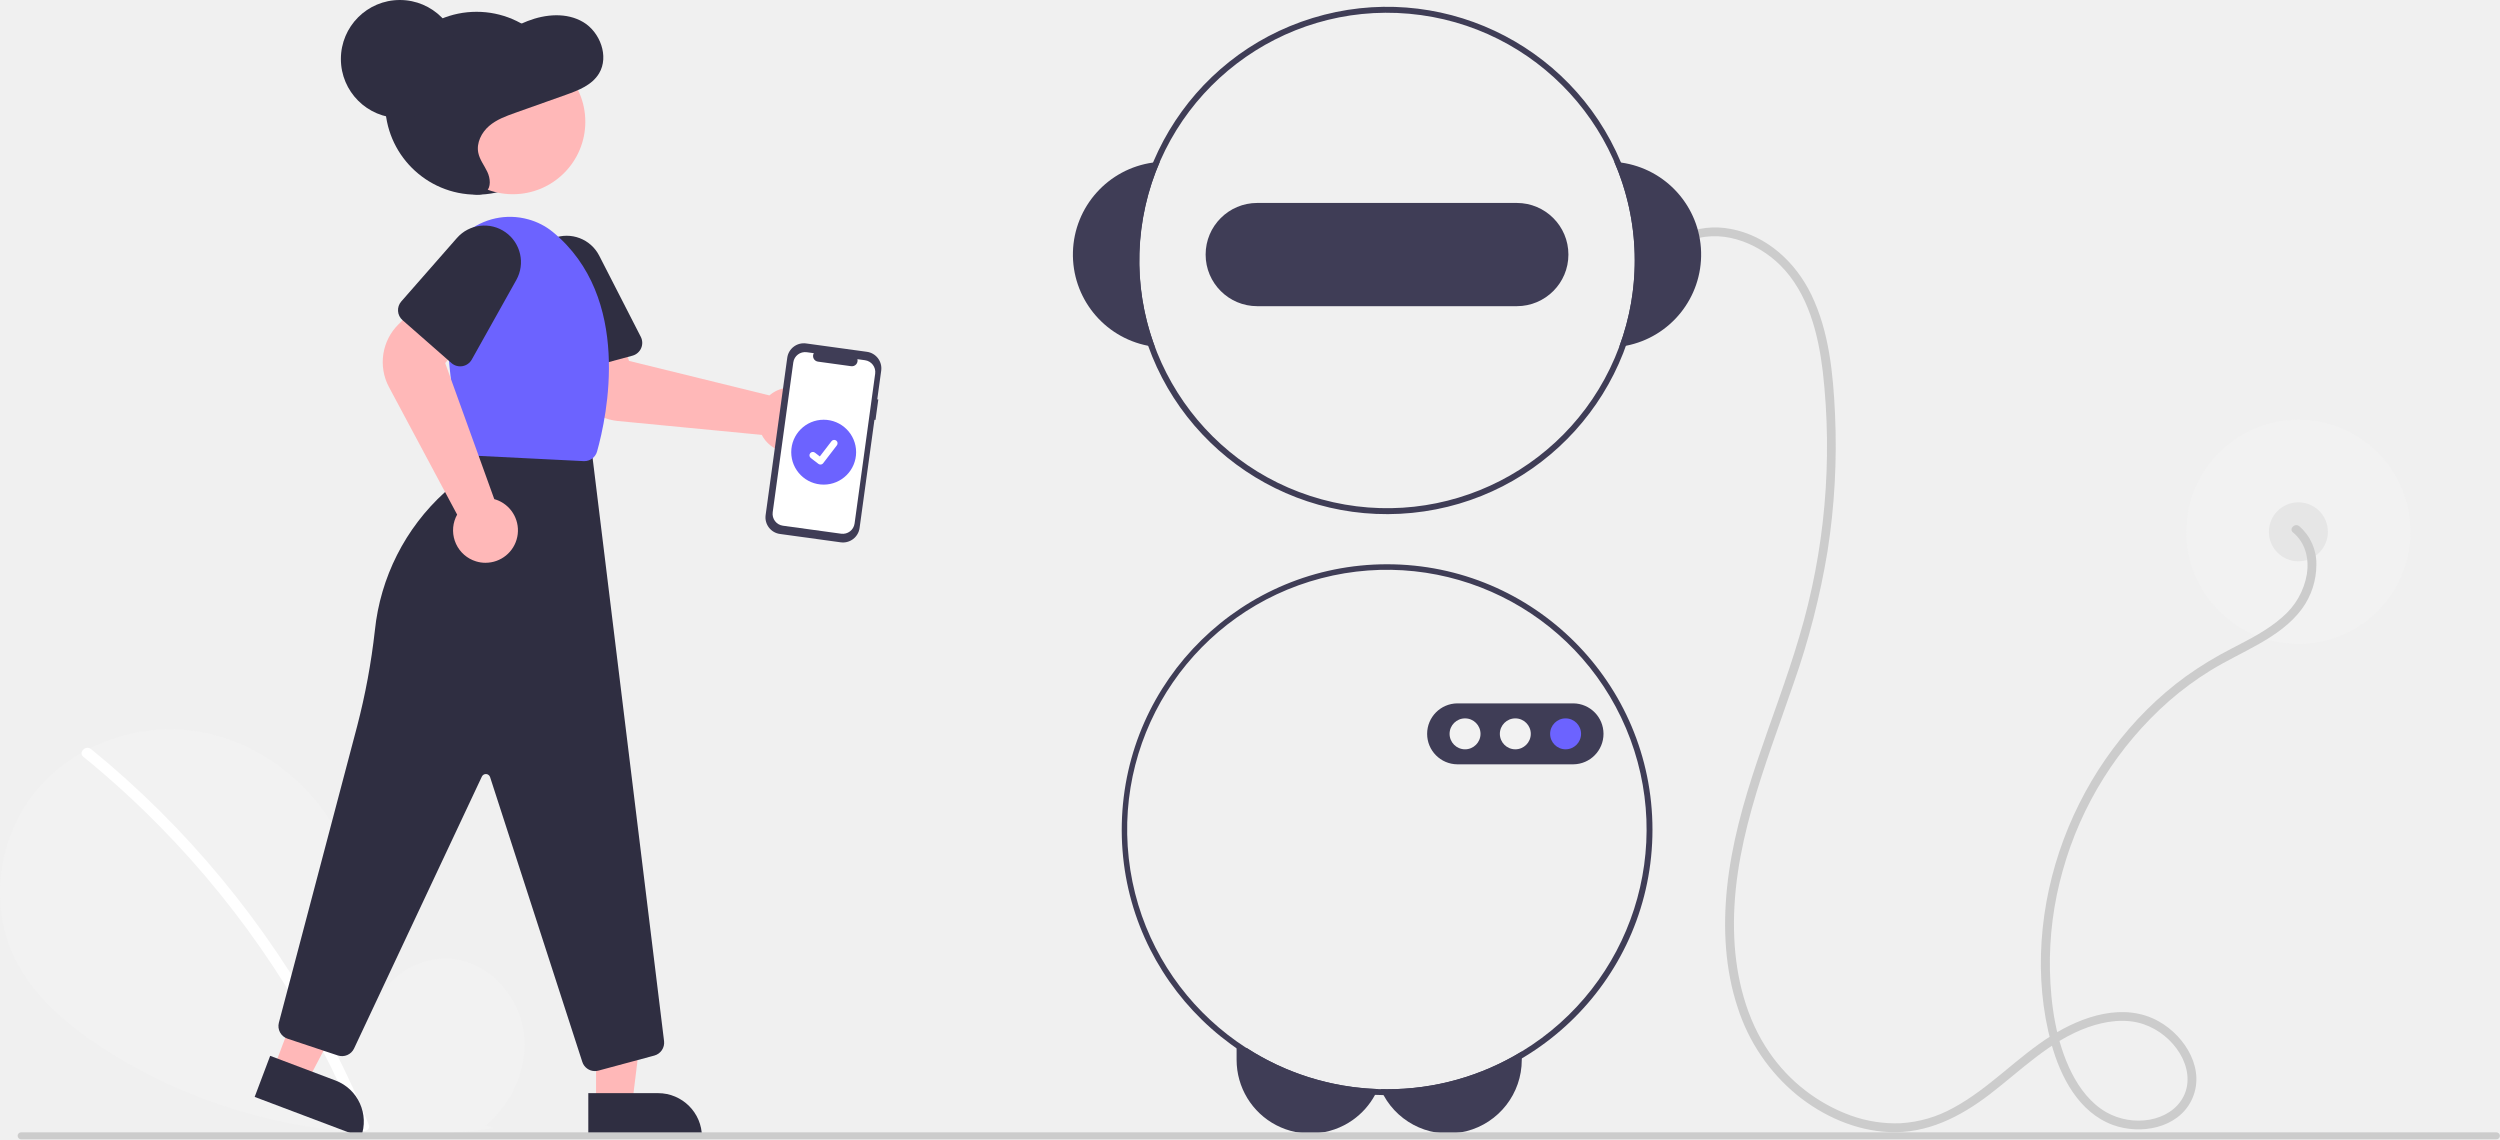
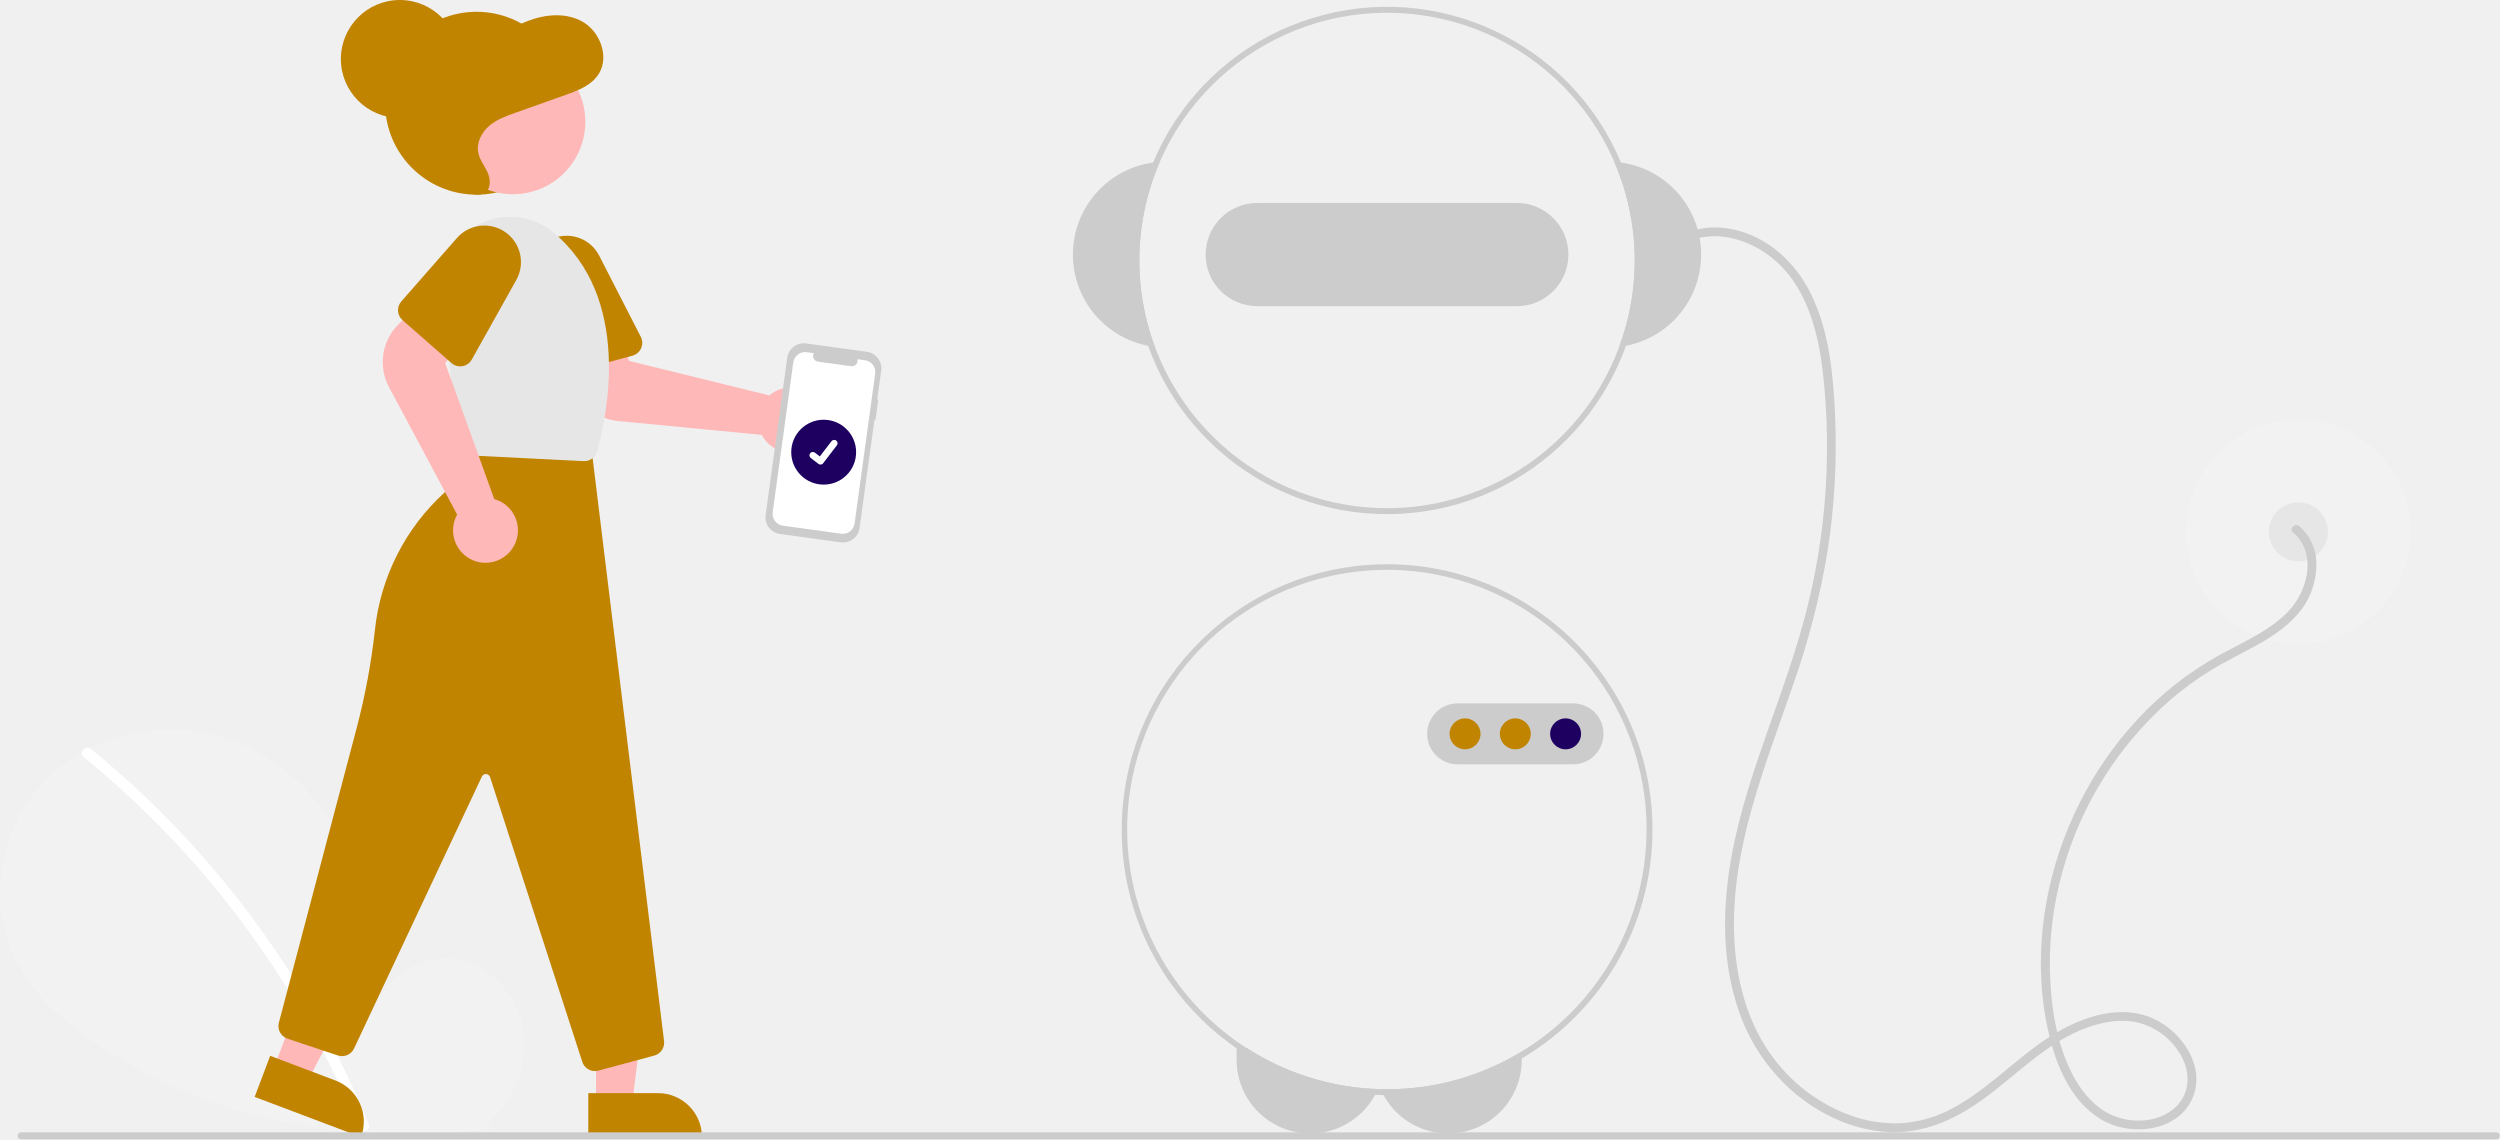
<svg xmlns="http://www.w3.org/2000/svg" data-name="Layer 1" width="847.62" height="386.288" viewBox="0 0 847.62 386.288">
  <circle cx="779.266" cy="180.31" r="38" fill="#f2f2f2" />
  <circle cx="779.266" cy="180.31" r="10" fill="#e6e6e6" />
  <path d="M953.629,437.379c4.212,3.436,5.496,8.853,4.712,14.082a24.452,24.452,0,0,1-8.394,14.681c-5.009,4.452-11.119,7.461-17.014,10.542a123.752,123.752,0,0,0-15.575,9.455c-18.961,13.781-33.285,33.403-41.483,55.3-8.184,21.86-10.38,46.672-4.161,69.327,3.077,11.209,9.302,23.303,20.898,27.521,9.244,3.362,21.864,1.196,26.571-8.33,5.056-10.234-1.998-21.737-11.084-26.818-11.778-6.586-25.847-1.773-36.441,4.893-11.663,7.339-21.039,17.871-33.215,24.448a41.739,41.739,0,0,1-17.844,5.205,44.69,44.69,0,0,1-16.909-2.612,57.273,57.273,0,0,1-27.662-21.471c-7.734-11.243-11.196-25.025-11.828-38.525-1.413-30.206,10.52-58.465,20.094-86.477a264.211,264.211,0,0,0,11.519-44.86,232.406,232.406,0,0,0,2.545-46.388c-.634-13.714-1.986-28.054-8.039-40.579-5.322-11.013-15.049-20.027-27.346-22.3a27.277,27.277,0,0,0-16.439,1.888c-1.754.8-.231,3.387,1.514,2.59,10.883-4.965,23.746-.134,31.784,7.882,9.386,9.361,12.833,23.184,14.364,35.939a225.589,225.589,0,0,1-7.968,89.993c-8.347,28.352-21.476,55.521-24.506,85.226-1.382,13.555-.672,27.567,3.66,40.565a63.359,63.359,0,0,0,20.078,29.566c8.842,7.148,19.72,12.019,31.171,12.561,12.854.609,24.127-5.122,34.1-12.745,10.681-8.165,20.509-18.239,33.447-22.817,5.899-2.087,12.617-3.061,18.673-1.052a23.43,23.43,0,0,1,12.452,10.012c2.63,4.374,3.601,9.842,1.2,14.541-2.257,4.418-6.662,6.973-11.431,7.847a22.18,22.18,0,0,1-14.724-2.502c-5.224-2.984-9.047-7.991-11.725-13.281-5.34-10.55-7.135-23.107-7.407-34.817a115.287,115.287,0,0,1,4.348-33.853,119.456,119.456,0,0,1,36.089-57.529,105.961,105.961,0,0,1,13.974-10.289c5.38-3.316,11.123-5.966,16.607-9.094,5.397-3.079,10.715-6.757,14.432-11.823a25.435,25.435,0,0,0,4.887-14.951,16.766,16.766,0,0,0-5.804-13.072c-1.484-1.211-3.619.9-2.121,2.121Z" transform="translate(-176.1901 -256.856)" fill="#ccc" />
-   <path d="M598.876,612.166a87.339,87.339,0,0,0,44.47,13.94,20.85,20.85,0,0,1-.95,1.96,25.067,25.067,0,0,1-7.6,8.55,24.969,24.969,0,0,1-39.34-20.42v-4.03Z" transform="translate(-176.1901 -256.856)" fill="#3f3d56" />
-   <path d="M692.146,613.346v2.85a24.961,24.961,0,0,1-46.88,11.95,20.848,20.848,0,0,1-.99-2.01c.73.02,1.45.03,2.18.03A87.467,87.467,0,0,0,692.146,613.346Z" transform="translate(-176.1901 -256.856)" fill="#3f3d56" />
-   <path d="M725.786,311.966c-.75-.11-1.51-.18-2.27-.23a83.981,83.981,0,0,1,1.67,62.71c.76-.09,1.51-.21,2.26-.35a31.502,31.502,0,0,0-1.66-62.13Z" transform="translate(-176.1901 -256.856)" fill="#3f3d56" />
-   <path d="M569.396,311.736c-.76.05-1.52.12-2.27.23a31.502,31.502,0,0,0-1.66,62.13c.75.14,1.5.26,2.26.35a83.981,83.981,0,0,1,1.67-62.71Z" transform="translate(-176.1901 -256.856)" fill="#3f3d56" />
-   <path d="M725.786,311.966a85.997,85.997,0,1,0,6.67,33.2A86.115,86.115,0,0,0,725.786,311.966Zm-.6,62.48a83.981,83.981,0,1,1,5.27-29.28A84.122,84.122,0,0,1,725.186,374.446Z" transform="translate(-176.1901 -256.856)" fill="#3f3d56" />
-   <path d="M690.456,325.666h-88a17.5,17.5,0,0,0,0,35h88a17.5,17.5,0,0,0,0-35Z" transform="translate(-176.1901 -256.856)" fill="#3f3d56" />
-   <path d="M646.456,448.166a89.997,89.997,0,0,0-4.06,179.9c.95.05,1.91.08,2.87.08.4.02.79.02,1.19.02a90,90,0,0,0,0-180Zm45.69,165.18a87.467,87.467,0,0,1-45.69,12.82c-.73,0-1.45-.01-2.18-.03q-.465,0-.93-.03a88.051,88.051,0,1,1,48.8-12.76Z" transform="translate(-176.1901 -256.856)" fill="#3f3d56" />
-   <path d="M709.623,515.999h-39.334a10.334,10.334,0,0,1,0-20.667h39.334a10.334,10.334,0,0,1,0,20.667Z" transform="translate(-176.1901 -256.856)" fill="#3f3d56" />
-   <circle cx="496.722" cy="248.81" r="5.244" fill="#f2f2f2" />
-   <circle cx="513.766" cy="248.81" r="5.244" fill="#f2f2f2" />
-   <circle cx="530.811" cy="248.81" r="5.244" fill="#6c63ff" />
+   <path d="M598.876,612.166a87.339,87.339,0,0,0,44.47,13.94,20.85,20.85,0,0,1-.95,1.96,25.067,25.067,0,0,1-7.6,8.55,24.969,24.969,0,0,1-39.34-20.42v-4.03Z" transform="translate(-176.1901 -256.856)" fill="#ccc" />
+   <path d="M692.146,613.346v2.85a24.961,24.961,0,0,1-46.88,11.95,20.848,20.848,0,0,1-.99-2.01c.73.02,1.45.03,2.18.03A87.467,87.467,0,0,0,692.146,613.346Z" transform="translate(-176.1901 -256.856)" fill="#ccc" />
+   <path d="M725.786,311.966c-.75-.11-1.51-.18-2.27-.23a83.981,83.981,0,0,1,1.67,62.71c.76-.09,1.51-.21,2.26-.35a31.502,31.502,0,0,0-1.66-62.13Z" transform="translate(-176.1901 -256.856)" fill="#ccc" />
+   <path d="M569.396,311.736c-.76.05-1.52.12-2.27.23a31.502,31.502,0,0,0-1.66,62.13c.75.14,1.5.26,2.26.35a83.981,83.981,0,0,1,1.67-62.71Z" transform="translate(-176.1901 -256.856)" fill="#ccc" />
+   <path d="M725.786,311.966a85.997,85.997,0,1,0,6.67,33.2A86.115,86.115,0,0,0,725.786,311.966Zm-.6,62.48a83.981,83.981,0,1,1,5.27-29.28A84.122,84.122,0,0,1,725.186,374.446Z" transform="translate(-176.1901 -256.856)" fill="#ccc" />
+   <path d="M690.456,325.666h-88a17.5,17.5,0,0,0,0,35h88a17.5,17.5,0,0,0,0-35Z" transform="translate(-176.1901 -256.856)" fill="#ccc" />
+   <path d="M646.456,448.166a89.997,89.997,0,0,0-4.06,179.9c.95.05,1.91.08,2.87.08.4.02.79.02,1.19.02a90,90,0,0,0,0-180Zm45.69,165.18a87.467,87.467,0,0,1-45.69,12.82c-.73,0-1.45-.01-2.18-.03q-.465,0-.93-.03a88.051,88.051,0,1,1,48.8-12.76Z" transform="translate(-176.1901 -256.856)" fill="#ccc" />
+   <path d="M709.623,515.999h-39.334a10.334,10.334,0,0,1,0-20.667h39.334a10.334,10.334,0,0,1,0,20.667Z" transform="translate(-176.1901 -256.856)" fill="#ccc" />
+   <circle cx="496.722" cy="248.81" r="5.244" fill="#c18400" />
+   <circle cx="513.766" cy="248.81" r="5.244" fill="#c18400" />
+   <circle cx="530.811" cy="248.81" r="5.244" fill="#1d0060" />
  <path d="M340.816,638.554c8.993-7.599,14.455-19.602,13.022-31.288s-10.305-22.428-21.813-24.91-24.628,4.388-28.123,15.63c-1.924-21.674-4.141-44.257-15.664-62.715-10.434-16.713-28.507-28.672-48.093-30.811s-40.208,5.941-52.424,21.4-15.206,37.934-6.651,55.682c6.302,13.075,17.914,22.805,30.079,30.721,38.813,25.255,86.96,33.788,132.772,27.046Z" transform="translate(-176.1901 -256.856)" fill="#f2f2f2" />
  <path d="M207.089,510.848a317.625,317.625,0,0,1,44.264,43.954,322.163,322.163,0,0,1,34.908,51.663,320.844,320.844,0,0,1,14.948,31.651c.898,2.2-2.675,3.158-3.562.982A315.276,315.276,0,0,0,268.839,584.593a317.26,317.26,0,0,0-38.636-47.729A316.501,316.501,0,0,0,204.477,513.46c-1.844-1.502.783-4.102,2.612-2.612Z" transform="translate(-176.1901 -256.856)" fill="#fff" />
-   <circle cx="161.576" cy="35" r="31" fill="#2f2e41" />
+   <circle cx="161.576" cy="35" r="31" fill="#c18400" />
  <path d="M453.384,405.367a10.778,10.778,0,0,1-2.149,2.373,11.002,11.002,0,0,1-16.227-2.498,10.24,10.24,0,0,1-.537-.938l-48.85-4.713a18.013,18.013,0,0,1-15.887-14.5l-2.773-14.617,19.064-2.966,3.421,11.709,47.628,11.699a10.49,10.49,0,0,1,1.17-.89,11.003,11.003,0,0,1,15.139,15.341Z" transform="translate(-176.1901 -256.856)" fill="#ffb8b8" />
-   <path d="M390.618,377.45l-21.296,5.753a4.505,4.505,0,0,1-5.518-3.171l-7.459-27.612a12.399,12.399,0,0,1,23.004-8.888l14.1,27.521A4.5,4.5,0,0,1,390.618,377.45Z" transform="translate(-176.1901 -256.856)" fill="#2f2e41" />
+   <path d="M390.618,377.45l-21.296,5.753a4.505,4.505,0,0,1-5.518-3.171l-7.459-27.612a12.399,12.399,0,0,1,23.004-8.888l14.1,27.521A4.5,4.5,0,0,1,390.618,377.45Z" transform="translate(-176.1901 -256.856)" fill="#c18400" />
  <polygon points="202.092 374.133 214.351 374.133 220.184 326.845 202.089 326.846 202.092 374.133" fill="#ffb8b8" />
-   <path d="M375.655,627.486h38.531a0,0,0,0,1,0,0v14.887a0,0,0,0,1,0,0H390.542a14.887,14.887,0,0,1-14.887-14.887v0A0,0,0,0,1,375.655,627.486Z" transform="translate(613.6792 1012.984) rotate(179.9974)" fill="#2f2e41" />
+   <path d="M375.655,627.486h38.531a0,0,0,0,1,0,0v14.887a0,0,0,0,1,0,0H390.542a14.887,14.887,0,0,1-14.887-14.887v0A0,0,0,0,1,375.655,627.486Z" transform="translate(613.6792 1012.984) rotate(179.9974)" fill="#c18400" />
  <polygon points="92.822 362.185 104.292 366.515 126.454 324.337 109.526 317.946 92.822 362.185" fill="#ffb8b8" />
-   <path d="M263.921,621.161h38.531a0,0,0,0,1,0,0v14.887a0,0,0,0,1,0,0H278.808a14.887,14.887,0,0,1-14.887-14.887v0A0,0,0,0,1,263.921,621.161Z" transform="translate(149.8827 1059.861) rotate(-159.3148)" fill="#2f2e41" />
-   <path d="M377.895,620.005a4.497,4.497,0,0,1-4.276-3.114L342.351,520.327a1.5,1.5,0,0,0-2.785-.177l-43.334,92.201a4.504,4.504,0,0,1-5.495,2.355L273.669,609.017a4.509,4.509,0,0,1-2.928-5.418l26.544-100.547a229.082,229.082,0,0,0,6.003-32.427,73.51,73.51,0,0,1,23.717-46.877,34.205,34.205,0,0,0,10.766-20.463l.072-.503,38.874,6.138,24.624,200.929a4.52,4.52,0,0,1-3.297,4.892l-18.974,5.108A4.48,4.48,0,0,1,377.895,620.005Z" transform="translate(-176.1901 -256.856)" fill="#2f2e41" />
+   <path d="M263.921,621.161h38.531a0,0,0,0,1,0,0v14.887a0,0,0,0,1,0,0H278.808a14.887,14.887,0,0,1-14.887-14.887v0A0,0,0,0,1,263.921,621.161Z" transform="translate(149.8827 1059.861) rotate(-159.3148)" fill="#c18400" />
+   <path d="M377.895,620.005a4.497,4.497,0,0,1-4.276-3.114L342.351,520.327a1.5,1.5,0,0,0-2.785-.177l-43.334,92.201a4.504,4.504,0,0,1-5.495,2.355L273.669,609.017a4.509,4.509,0,0,1-2.928-5.418l26.544-100.547a229.082,229.082,0,0,0,6.003-32.427,73.51,73.51,0,0,1,23.717-46.877,34.205,34.205,0,0,0,10.766-20.463l.072-.503,38.874,6.138,24.624,200.929a4.52,4.52,0,0,1-3.297,4.892l-18.974,5.108A4.48,4.48,0,0,1,377.895,620.005Z" transform="translate(-176.1901 -256.856)" fill="#c18400" />
  <circle cx="173.891" cy="41.291" r="24.561" fill="#ffb8b8" />
-   <path d="M374.301,413.205c-.077,0-.154-.002-.231-.006L335.534,411.272a4.475,4.475,0,0,1-4.252-4.035l-5.264-51.328a23.172,23.172,0,0,1,29.324-24.67h0a22.474,22.474,0,0,1,8.246,4.242c27.108,22.262,18.367,62.598,15.043,74.43A4.482,4.482,0,0,1,374.301,413.205Z" transform="translate(-176.1901 -256.856)" fill="#6c63ff" />
+   <path d="M374.301,413.205c-.077,0-.154-.002-.231-.006L335.534,411.272a4.475,4.475,0,0,1-4.252-4.035l-5.264-51.328a23.172,23.172,0,0,1,29.324-24.67h0a22.474,22.474,0,0,1,8.246,4.242c27.108,22.262,18.367,62.598,15.043,74.43A4.482,4.482,0,0,1,374.301,413.205Z" transform="translate(-176.1901 -256.856)" fill="#e6e6e6" />
  <path d="M340.776,447.67a10.778,10.778,0,0,1-3.166-.475,11.002,11.002,0,0,1-6.909-14.894,10.238,10.238,0,0,1,.483-.967l-23.135-43.281a18.013,18.013,0,0,1,3.272-21.259l10.634-10.405,13.03,14.229-7.853,9.334,16.642,46.134a10.492,10.492,0,0,1,1.389.481,11.003,11.003,0,0,1-4.387,21.102Z" transform="translate(-176.1901 -256.856)" fill="#ffb8b8" />
-   <path d="M329.252,379.95l-16.586-14.544a4.505,4.505,0,0,1-.417-6.35l18.857-21.505a12.399,12.399,0,0,1,20.142,14.229L336.145,378.764a4.5,4.5,0,0,1-6.894,1.186Z" transform="translate(-176.1901 -256.856)" fill="#2f2e41" />
-   <path d="M334.277,322.005c2.241.795,4.988,1.495,6.752-.153,1.722-1.609,1.408-4.551.394-6.718s-2.587-4.096-3.069-6.456c-.691-3.381,1.096-6.894,3.647-9.098s5.762-3.362,8.896-4.477l17.193-6.112c4.256-1.513,8.842-3.29,11.223-7.271,3.446-5.761.296-13.995-5.357-17.356s-12.792-2.735-18.891-.372c-3.373,1.307-6.582,3.109-10.07,4.029-6.884,1.816-14.712.187-20.761,4.068-5.266,3.379-7.709,10.273-7.531,16.724s2.553,12.595,5.058,18.494c1.491,3.51,3.083,7.06,5.607,9.852s6.173,4.745,9.817,4.231Z" transform="translate(-176.1901 -256.856)" fill="#2f2e41" />
-   <circle cx="135.576" cy="20" r="20" fill="#2f2e41" />
-   <path id="a5b0fbf6-85a2-48e8-ad40-c81376cd9893-136" data-name="Path 22" d="M473.978,392.306l-.355-.049,1.337-9.723a5.68,5.68,0,0,0-4.854-6.401l-20.6-2.832a5.68,5.68,0,0,0-6.401,4.854l-7.332,53.34a5.68,5.68,0,0,0,4.854,6.401l20.6,2.832a5.68,5.68,0,0,0,6.401-4.854L472.672,399.178l.355.049Z" transform="translate(-176.1901 -256.856)" fill="#3f3d56" />
+   <path d="M329.252,379.95l-16.586-14.544a4.505,4.505,0,0,1-.417-6.35l18.857-21.505a12.399,12.399,0,0,1,20.142,14.229L336.145,378.764a4.5,4.5,0,0,1-6.894,1.186Z" transform="translate(-176.1901 -256.856)" fill="#c18400" />
+   <path d="M334.277,322.005c2.241.795,4.988,1.495,6.752-.153,1.722-1.609,1.408-4.551.394-6.718s-2.587-4.096-3.069-6.456c-.691-3.381,1.096-6.894,3.647-9.098s5.762-3.362,8.896-4.477l17.193-6.112c4.256-1.513,8.842-3.29,11.223-7.271,3.446-5.761.296-13.995-5.357-17.356s-12.792-2.735-18.891-.372c-3.373,1.307-6.582,3.109-10.07,4.029-6.884,1.816-14.712.187-20.761,4.068-5.266,3.379-7.709,10.273-7.531,16.724s2.553,12.595,5.058,18.494c1.491,3.51,3.083,7.06,5.607,9.852s6.173,4.745,9.817,4.231Z" transform="translate(-176.1901 -256.856)" fill="#c18400" />
+   <circle cx="135.576" cy="20" r="20" fill="#c18400" />
+   <path id="a5b0fbf6-85a2-48e8-ad40-c81376cd9893-136" data-name="Path 22" d="M473.978,392.306l-.355-.049,1.337-9.723a5.68,5.68,0,0,0-4.854-6.401l-20.6-2.832a5.68,5.68,0,0,0-6.401,4.854l-7.332,53.34a5.68,5.68,0,0,0,4.854,6.401l20.6,2.832a5.68,5.68,0,0,0,6.401-4.854L472.672,399.178l.355.049Z" transform="translate(-176.1901 -256.856)" fill="#ccc" />
  <path id="a5d1dbd7-b3f0-4599-af89-34309e57a462-137" data-name="Path 23" d="M469.459,378.986l-2.565-.353a1.922,1.922,0,0,1-2.124,2.381l-11.256-1.547a1.922,1.922,0,0,1-1.403-2.866l-2.395-.329a4.046,4.046,0,0,0-4.56,3.458L438.172,430.534a4.046,4.046,0,0,0,3.458,4.56l19.743,2.714a4.046,4.046,0,0,0,4.56-3.458h0l6.984-50.804a4.046,4.046,0,0,0-3.458-4.559Z" transform="translate(-176.1901 -256.856)" fill="#fff" />
-   <circle cx="279.266" cy="153.31" r="11" fill="#6c63ff" />
+   <circle cx="279.266" cy="153.31" r="11" fill="#1d0060" />
  <path d="M454.366,414.362a1.141,1.141,0,0,1-.686-.228l-.012-.009-2.585-1.979a1.148,1.148,0,1,1,1.397-1.823l1.674,1.284,3.957-5.16a1.148,1.148,0,0,1,1.61-.213l-.025.033.025-.033a1.15,1.15,0,0,1,.213,1.61l-4.654,6.07A1.149,1.149,0,0,1,454.366,414.362Z" transform="translate(-176.1901 -256.856)" fill="#fff" />
  <path d="M1022.619,643.144h-839.294a1.191,1.191,0,0,1,0-2.381h839.294a1.191,1.191,0,0,1,0,2.381Z" transform="translate(-176.1901 -256.856)" fill="#ccc" />
</svg>
